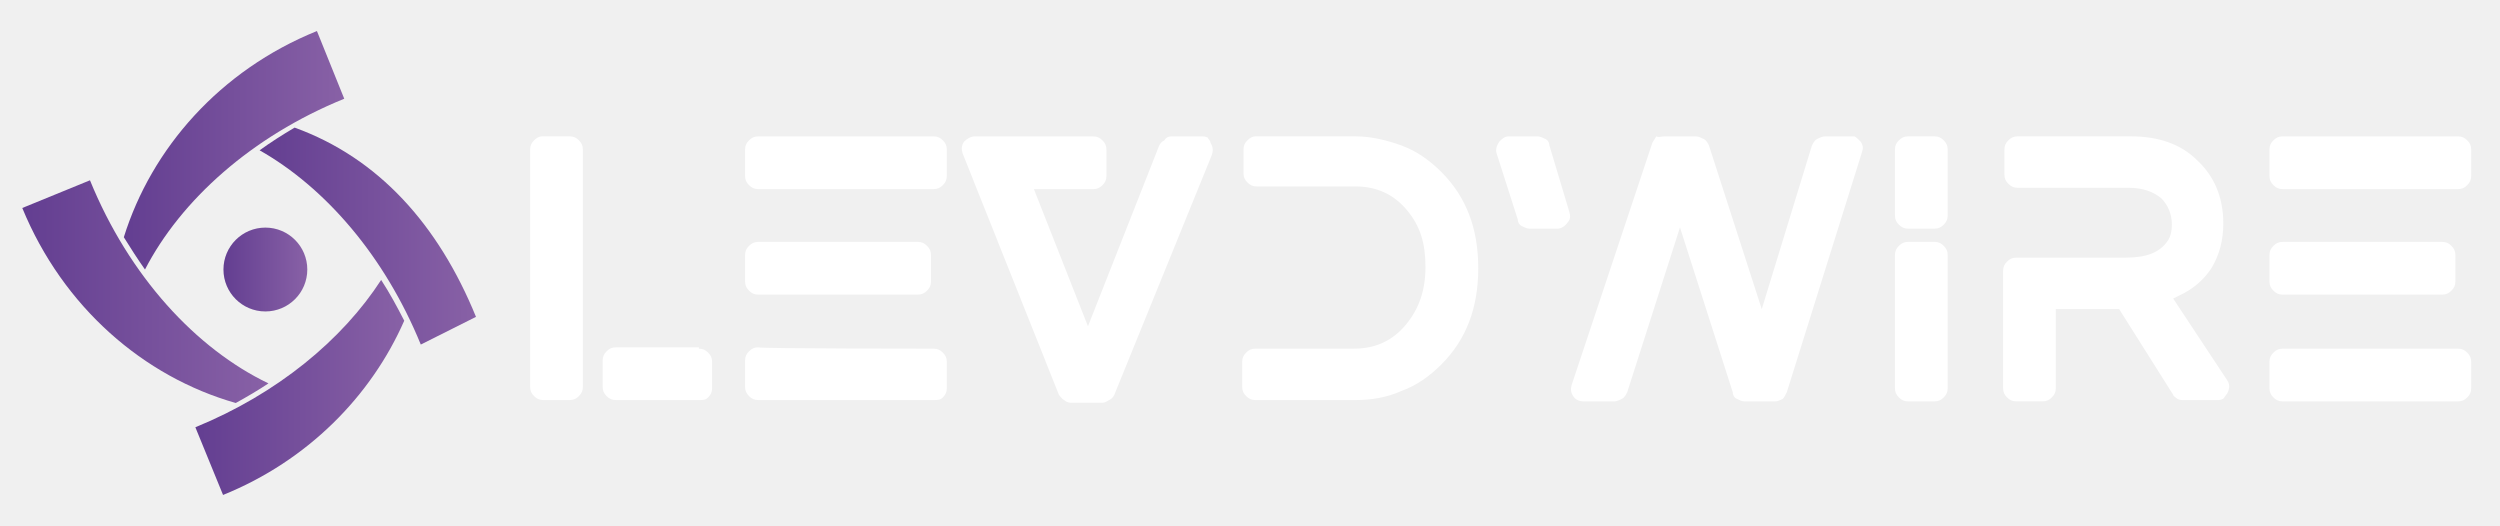
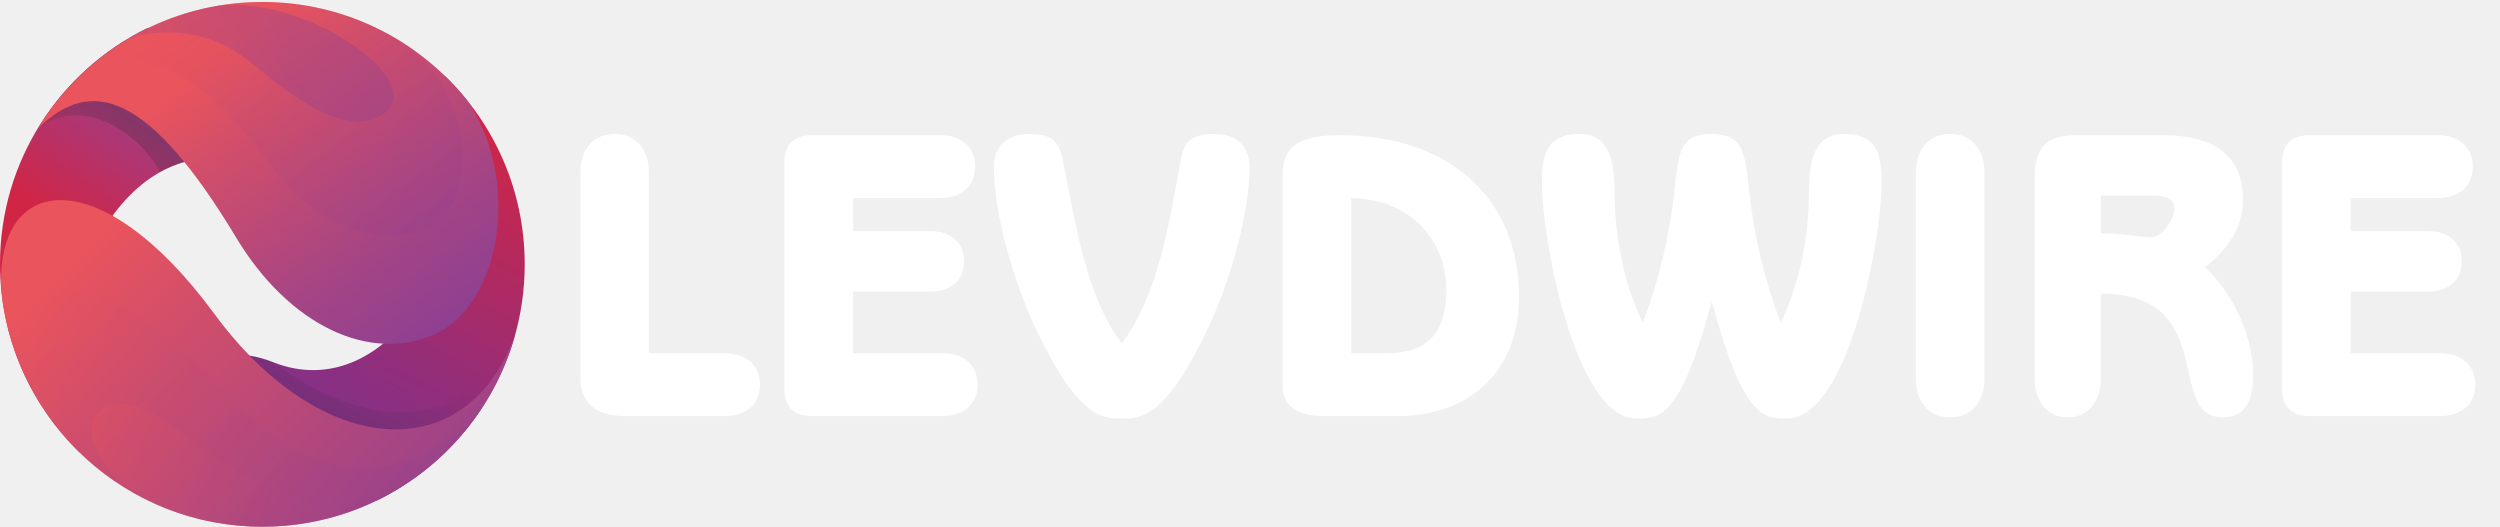
- <svg xmlns="http://www.w3.org/2000/svg" xmlns:xlink="http://www.w3.org/1999/xlink" id="b" viewBox="0 0 808 170">
+ <svg xmlns="http://www.w3.org/2000/svg" xmlns:xlink="http://www.w3.org/1999/xlink" viewBox="0 0 808 170.23">
  <defs>
-     <linearGradient id="i" x1="63.14" y1="125.22" x2="130.65" y2="125.22" gradientUnits="userSpaceOnUse">
-       <stop offset="0" stop-color="#633e91" />
-       <stop offset="1" stop-color="#8861a6" />
+     <linearGradient id="g" x1="100.78" y1="136.38" x2="156.57" y2="37.67" gradientUnits="userSpaceOnUse">
+       <stop offset="0" stop-color="#81318a" />
+       <stop offset=".28" stop-color="#932e7a" />
+       <stop offset=".85" stop-color="#c32751" />
+       <stop offset="1" stop-color="#d12546" />
    </linearGradient>
-     <linearGradient id="k" x1="7.2" y1="94.26" x2="86.77" y2="94.26" xlink:href="#i" />
-     <linearGradient id="m" x1="40.02" y1="48.57" x2="111.26" y2="48.57" xlink:href="#i" />
-     <linearGradient id="o" x1="83.91" y1="76.3" x2="153.84" y2="76.3" xlink:href="#i" />
-     <linearGradient id="q" x1="72.22" y1="87.11" x2="99.32" y2="87.11" xlink:href="#i" />
+     <linearGradient id="h" x1="94.21" y1="151.11" x2="115.59" y2="106.33" gradientUnits="userSpaceOnUse">
+       <stop offset="0" stop-color="#35282c" />
+       <stop offset="1" stop-color="#35282c" stop-opacity="0" />
+     </linearGradient>
+     <linearGradient id="i" x1="68.31" y1="36.53" x2="36.29" y2="83.76" gradientUnits="userSpaceOnUse">
+       <stop offset="0" stop-color="#984191" />
+       <stop offset=".3" stop-color="#a63a7e" />
+       <stop offset=".9" stop-color="#ca284e" />
+       <stop offset="1" stop-color="#d12546" />
+     </linearGradient>
+     <linearGradient id="j" x1="56.18" y1="51.82" x2="36.7" y2="75.2" xlink:href="#h" />
+     <linearGradient id="k" x1="156.94" y1="187.58" x2="37.64" y2="68.28" gradientUnits="userSpaceOnUse">
+       <stop offset="0" stop-color="#904091" />
+       <stop offset=".26" stop-color="#a24486" />
+       <stop offset=".77" stop-color="#d24e6a" />
+       <stop offset="1" stop-color="#ea545c" />
+     </linearGradient>
+     <linearGradient id="l" x1="135.48" y1="167.56" x2="15.32" y2="89.88" xlink:href="#k" />
+     <linearGradient id="m" x1="134.76" y1="179.28" x2="28.34" y2="132.93" xlink:href="#k" />
+     <linearGradient id="n" x1="135.23" y1="110.63" x2="68.78" y2="19.32" gradientUnits="userSpaceOnUse">
+       <stop offset="0" stop-color="#904091" />
+       <stop offset=".26" stop-color="#a24486" />
+       <stop offset=".77" stop-color="#d24e6a" />
+       <stop offset="1" stop-color="#ea545c" />
+     </linearGradient>
+     <linearGradient id="o" x1="130.4" y1="85.98" x2="63.5" y2="-1.71" xlink:href="#k" />
+     <linearGradient id="p" x1="94.52" y1="19.46" x2="7.63" y2="55.69" xlink:href="#k" />
  </defs>
-   <g id="c">
-     <g id="d">
-       <rect id="e" width="808" height="170" fill="none" stroke-width="0" />
-       <g id="f">
-         <path id="g" d="m184.12,44.07c1.28,0,2.13.43,2.98,1.28.85.85,1.28,1.7,1.28,2.98v76.71c0,1.28-.43,2.13-1.28,2.98-.85.85-1.7,1.28-2.98,1.28h-8.52c-1.28,0-2.13-.43-2.98-1.28s-1.28-1.7-1.28-2.98V48.33c0-1.28.43-2.13,1.28-2.98s1.7-1.28,2.56-1.28h8.95Zm41.77,68.62c1.28,0,2.13.43,2.98,1.28s1.28,1.7,1.28,2.98v8.52c0,1.28-.43,2.13-1.28,2.98s-1.7.85-2.98.85h-26.85c-1.28,0-2.13-.43-2.98-1.28-.85-.85-1.28-1.7-1.28-2.98v-8.52c0-1.28.43-2.13,1.28-2.98.85-.85,1.7-1.28,2.98-1.28h26.85v.43Zm75.86,0c1.28,0,2.13.43,2.98,1.28s1.28,1.7,1.28,2.98v8.52c0,1.28-.43,2.13-1.28,2.98s-1.7.85-2.98.85h-56.68c-1.28,0-2.13-.43-2.98-1.28-.85-.85-1.28-1.7-1.28-2.98v-8.52c0-1.28.43-2.13,1.28-2.98.85-.85,1.7-1.28,2.98-1.28,0,.43,56.68.43,56.68.43Zm-56.68-17.47c-1.28,0-2.13-.43-2.98-1.28-.85-.85-1.28-1.7-1.28-2.98v-8.52c0-1.28.43-2.13,1.28-2.98.85-.85,1.7-1.28,2.98-1.28h51.57c1.28,0,2.13.43,2.98,1.28s1.28,1.7,1.28,2.98v8.52c0,1.28-.43,2.13-1.28,2.98s-1.7,1.28-2.98,1.28h-51.57Zm56.68-51.14c1.28,0,2.13.43,2.98,1.28.85.85,1.28,1.7,1.28,2.98v8.52c0,1.28-.43,2.13-1.28,2.98s-1.7,1.28-2.98,1.28h-56.68c-1.28,0-2.13-.43-2.98-1.28s-1.28-1.7-1.28-2.98v-8.52c0-1.28.43-2.13,1.28-2.98.85-.85,1.7-1.28,2.98-1.28h56.68Zm89.5,2.13c.85,1.28.85,2.56.43,3.84l-31.54,77.57c-.43.85-.85,1.28-1.7,1.7s-1.28.85-2.13.85h-10.23c-.85,0-1.7-.43-2.13-.85-.85-.43-1.28-1.28-1.7-1.7l-31.11-77.99c-.43-1.28-.43-2.56.43-3.84.85-.85,2.13-1.7,3.41-1.7h38.36c1.28,0,2.13.43,2.98,1.28s1.28,1.7,1.28,2.98v8.52c0,1.28-.43,2.13-1.28,2.98s-1.7,1.28-2.98,1.28h-19.18l17.47,44.32,23.01-58.39c.43-.85.85-1.28,1.7-1.7.43-.85,1.28-1.28,2.13-1.28h9.8c.85,0,1.28,0,2.13.43,0,.43.85.85.85,1.7h0Zm61.8.85c4.69,1.7,8.95,4.69,12.79,8.52,8.1,8.1,11.93,18.33,11.93,31.11s-3.84,23.01-11.93,31.11c-3.84,3.84-8.1,6.82-12.79,8.52-4.69,2.13-9.8,2.98-14.92,2.98h-32.39c-1.28,0-2.13-.43-2.98-1.28s-1.28-1.7-1.28-2.98v-8.1c0-1.28.43-2.13,1.28-2.98.85-.85,1.7-1.28,2.98-1.28h31.96c6.82,0,12.36-2.56,16.62-7.67,4.26-5.11,6.39-11.08,6.39-18.75s-1.7-13.21-5.97-18.33c-4.26-5.11-9.8-7.67-16.62-7.67h-31.96c-1.28,0-2.13-.43-2.98-1.28s-1.28-1.7-1.28-2.98v-7.67c0-1.28.43-2.13,1.28-2.98.85-.85,1.7-1.28,2.56-1.28h32.39c5.11,0,10.23,1.28,14.92,2.98Zm148.31-1.28c.85,1.28.85,2.13.43,3.41l-24.29,77.57c-.43.85-.85,1.7-1.28,2.13-.85.43-1.7.85-2.56.85h-9.8c-.85,0-1.7-.43-2.56-.85s-1.28-1.28-1.28-2.13l-17.05-53.27-17.05,53.27c-.43.85-.85,1.7-1.7,2.13-.85.43-1.7.85-2.56.85h-9.8c-1.28,0-2.56-.43-3.41-1.7-.85-1.28-.85-2.56-.43-3.84l26-77.99c.43-.85.85-1.28,1.28-2.13.85.43,1.7,0,2.56,0h10.23c.85,0,1.7.43,2.56.85s1.28,1.28,1.7,2.13l17.05,52.85,16.2-52.85c.43-.85.85-1.7,1.7-2.13.85-.43,1.7-.85,2.56-.85h9.38c.43,0,1.28.85,2.13,1.7h0Zm-100.58,1.28l6.39,21.31c.43,1.28.43,2.56-.43,3.41-.85,1.28-2.13,2.13-3.41,2.13h-8.95c-.85,0-1.7-.43-2.56-.85-.85-.43-1.28-1.28-1.28-2.13l-6.82-21.31c-.43-1.28,0-2.56.85-3.84.85-.85,1.7-1.7,2.98-1.7h9.38c.85,0,1.7.43,2.56.85s1.28,1.28,1.28,2.13h0Zm124.45,31.11c1.28,0,2.13.43,2.98,1.28s1.28,1.7,1.28,2.98v43.04c0,1.28-.43,2.13-1.28,2.98-.85.85-1.7,1.28-2.98,1.28h-8.52c-1.28,0-2.13-.43-2.98-1.28-.85-.85-1.28-1.7-1.28-2.98v-43.04c0-1.28.43-2.13,1.28-2.98.85-.85,1.7-1.28,2.98-1.28h8.52Zm0-34.1c1.28,0,2.13.43,2.98,1.28.85.85,1.28,1.7,1.28,2.98v21.31c0,1.28-.43,2.13-1.28,2.98-.85.85-1.7,1.28-2.98,1.28h-8.52c-1.28,0-2.13-.43-2.98-1.28s-1.28-1.7-1.28-2.98v-21.31c0-1.28.43-2.13,1.28-2.98.85-.85,1.7-1.28,2.98-1.28h8.52Zm77.14,52.42l17.47,26.42c.85,1.28.85,2.56,0,4.26-.43.43-.85,1.28-1.28,1.7-.85.43-1.28.43-2.13.43h-10.65c-.85,0-1.28,0-2.13-.43-.43-.43-1.28-.85-1.28-1.28l-17.47-27.7h-20.46v25.57c0,1.28-.43,2.13-1.28,2.98s-1.7,1.28-2.98,1.28h-8.52c-1.28,0-2.13-.43-2.98-1.28s-1.28-1.7-1.28-2.98v-37.93c0-1.28.43-2.13,1.28-2.98s1.7-1.28,2.98-1.28h35.37c6.82,0,11.08-1.7,13.64-5.54.85-1.28,1.28-2.98,1.28-5.11,0-3.41-1.28-6.39-3.41-8.52-2.56-2.13-5.97-3.41-10.65-3.41h-35.8c-1.28,0-2.13-.43-2.98-1.28s-1.28-1.7-1.28-2.98v-8.1c0-1.28.43-2.13,1.28-2.98.85-.85,1.7-1.28,2.98-1.28h36.65c8.95,0,16.2,2.56,21.31,7.67,5.54,5.11,8.52,11.93,8.52,20.46,0,5.54-1.28,10.23-3.84,14.49-2.56,3.84-5.97,6.82-10.65,8.95l-1.7.85Zm92.06,16.2c1.28,0,2.13.43,2.98,1.28.85.85,1.28,1.7,1.28,2.98v8.52c0,1.28-.43,2.13-1.28,2.98s-1.7,1.28-2.98,1.28h-56.68c-1.28,0-2.13-.43-2.98-1.28s-1.28-1.7-1.28-2.98v-8.52c0-1.28.43-2.13,1.28-2.98s1.7-1.28,2.98-1.28h56.68Zm-56.68-17.47c-1.28,0-2.13-.43-2.98-1.28s-1.28-1.7-1.28-2.98v-8.52c0-1.28.43-2.13,1.28-2.98s1.7-1.28,2.98-1.28h51.57c1.28,0,2.13.43,2.98,1.28s1.28,1.7,1.28,2.98v8.52c0,1.28-.43,2.13-1.28,2.98s-1.7,1.28-2.98,1.28h-51.57Zm56.68-51.14c1.28,0,2.13.43,2.98,1.28.85.85,1.28,1.7,1.28,2.98v8.52c0,1.28-.43,2.13-1.28,2.98s-1.7,1.28-2.98,1.28h-56.68c-1.28,0-2.13-.43-2.98-1.28s-1.28-1.7-1.28-2.98v-8.52c0-1.28.43-2.13,1.28-2.98s1.7-1.28,2.98-1.28h56.68Z" fill="#fff" stroke-width="0" />
-       </g>
-       <g id="h">
-         <path id="j" d="m130.65,103.65c-2.36-4.6-4.72-8.95-7.46-13.18-12.56,19.39-33.57,36.8-60.05,47.62l8.95,21.88c27.35-11.06,47.86-31.95,58.56-56.32Z" fill="url(#i)" stroke-width="0" />
-         <path id="l" d="m76.2,130.25c3.61-1.99,7.21-4.1,10.57-6.34-23.37-11.19-45.01-34.56-57.69-65.64l-21.88,8.95c13.18,32.08,39.29,54.58,69,63.03Z" fill="url(#k)" stroke-width="0" />
-         <path id="n" d="m111.26,31.91l-8.83-21.88c-31.33,12.68-53.46,37.92-62.41,66.64,2.24,3.61,4.48,7.09,6.84,10.44,11.56-22.38,34.44-43.02,64.4-55.2Z" fill="url(#m)" stroke-width="0" />
-         <path id="p" d="m153.84,102.41c-12.18-29.84-31.52-51.35-58.62-61.17-3.98,2.36-7.71,4.72-11.31,7.34,21.26,12.06,40.41,34.19,52.09,62.78l17.84-8.95Z" fill="url(#o)" stroke-width="0" />
-         <circle id="r" cx="85.77" cy="87.11" r="13.55" fill="url(#q)" stroke-width="0" />
+   <g isolation="isolate">
+     <g id="b">
+       <g id="c">
+         <rect id="d" width="808" height="170" fill="none" stroke-width="0" />
+         <path id="e" d="m187.56,121.81V55.7c0-6.99,3.83-12.4,11.08-12.4s11.08,5.41,11.08,12.4v58.46h24.54c6.33,0,11.35,3.43,11.35,10.16s-5.01,10.16-11.35,10.16h-32.07c-11.08,0-14.65-5.54-14.65-12.67Zm88.15-7.65h28.9c6.33,0,11.35,3.43,11.35,10.16s-5.01,10.16-11.35,10.16h-42.23c-5.94,0-8.84-3.3-8.84-8.45V52.14c0-5.15,2.9-8.45,8.84-8.45h41.44c6.33,0,11.35,3.43,11.35,10.16s-5.01,10.16-11.35,10.16h-28.11v10.69h24.94c6.2,0,10.95,3.3,10.95,9.77s-4.75,9.77-10.95,9.77h-24.94v19.93h0Zm116.79-70.86c6.86,0,11.35,3.69,11.35,10.82,0,15.31-6.6,37.34-13.06,51.2-13.99,29.96-22.17,29.96-28.24,29.96s-14.25,0-28.24-29.96c-6.47-13.86-13.06-35.89-13.06-51.2,0-7.13,4.49-10.82,11.35-10.82,9.5,0,10.03,4.09,11.35,10.82,3.96,20.06,7.52,42.23,18.61,56.87,11.08-14.65,15.04-36.69,18.61-56.87,1.19-6.73,1.85-10.82,11.35-10.82Zm22.04,81.68V56.49c0-9.5,5.81-12.8,18.61-12.8,35.1,0,57.8,20.32,57.8,52.12,0,24.54-16.23,38.66-39.32,38.66h-24.15c-9.24,0-12.93-4.22-12.93-9.5Zm22.17-60.97v50.14h10.69c7.52,0,20.06-1.06,20.06-20.19,0-18.08-13.33-29.69-30.75-29.96Zm92.24,71.26c-20.19,0-30.61-59.25-30.61-75.61,0-8.71.79-16.36,12.27-16.36,9.37,0,11.22,8.45,11.22,19,0,12.54,2.51,28.5,9.11,41.96,5.28-13.59,8.71-28.24,10.29-43.15,1.32-12.27,1.85-17.81,11.88-17.81s10.82,5.54,12.14,17.81c1.58,14.91,5.01,29.56,10.29,43.15,6.6-13.46,9.11-29.43,9.11-41.96,0-10.56,1.85-19,11.22-19,11.48,0,12.27,7.65,12.27,16.36,0,16.36-10.42,75.61-30.61,75.61-7.39,0-14.12,0-24.15-37.48h-.26c-10.03,37.48-16.76,37.48-24.15,37.48h0Zm90.26-12.93V55.83c0-7.13,3.83-12.54,11.08-12.54s11.08,5.41,11.08,12.54v66.51c0,7.13-3.83,12.54-11.08,12.54s-11.08-5.41-11.08-12.54Zm38.4.13V57.95c0-10.16,3.43-14.25,13.59-14.25h28.24c15.84,0,25.47,6.6,25.47,20.45,0,10.03-4.88,15.97-12.27,22.3,9.5,8.71,15.57,22.7,15.57,34.71,0,7.92-2.24,13.72-9.77,13.72-19,0-.79-39.98-39.46-39.98v27.58c0,6.99-3.83,12.4-10.69,12.4s-10.69-5.41-10.69-12.4h0Zm21.38-59.25v12.14c5.81,0,13.2,1.32,16.36,1.32,3.69,0,7.39-6.07,7.39-9.11s-2.24-4.35-6.33-4.35h-17.42Zm80.76,50.94h28.9c6.33,0,11.35,3.43,11.35,10.16s-5.01,10.16-11.35,10.16h-42.23c-5.94,0-8.84-3.3-8.84-8.45V52.14c0-5.15,2.9-8.45,8.84-8.45h41.44c6.33,0,11.35,3.43,11.35,10.16s-5.01,10.16-11.35,10.16h-28.11v10.69h24.94c6.2,0,10.95,3.3,10.95,9.77s-4.75,9.77-10.95,9.77h-24.94v19.93h0Z" fill="#fff" stroke-width="0" />
+         <g id="f">
+           <path d="m169.59,85.44c0-23.94-9.92-45.56-25.88-60.98,15.75,54.6-17.83,107.54-55.43,92.6-41.24-16.38-68.53,53.17,33.67,44.61,28.21-13.77,47.64-42.73,47.64-76.24Z" fill="url(#g)" stroke-width="0" />
+           <path d="m88.28,117.07c-41.24-16.38-68.53,53.17,33.67,44.61,20.04-9.79,37.4-32.95,44.76-54.25-17.05,36.41-52.63,29.21-78.43,9.65Z" fill="url(#h)" mix-blend-mode="overlay" opacity=".27" stroke-width="0" />
+           <path d="m0,85.32c0,23.94,9.92,45.56,25.88,60.98-15.75-54.6,17.83-107.54,55.43-92.6C122.55,70.07,149.84.52,47.64,9.08,19.43,22.86,0,51.82,0,85.32Z" fill="url(#i)" stroke-width="0" />
+           <path d="m47.64,9.08c-14.75,7.2-27.09,18.56-35.52,32.55,14.55-11.26,32.99,1.5,39.62,13.99,8.89-4.97,19.07-6.1,29.57-1.93C122.55,70.07,149.84.52,47.64,9.08Z" fill="url(#j)" mix-blend-mode="overlay" opacity=".27" stroke-width="0" />
+           <path d="m69.26,101.42C32.36,51.2-1.96,56.01.47,94.38c4.47,42.63,40.52,75.86,84.33,75.86,39.23,0,72.23-26.64,81.92-62.81-15.1,43.82-62.5,41.57-97.45-6.01Z" fill="url(#k)" stroke-width="0" />
+           <path d="m75.8,129.85c-24.9-27.2-43.65-38.01-57.58-34.38-10.84,2.83-14.87,18.39-2.77,38.77,15.35,21.77,40.69,35.99,69.35,35.99,30.54,0,57.31-16.15,72.24-40.37-22.62,29.89-56.41,27.1-81.23-.01Z" fill="url(#l)" mix-blend-mode="color-dodge" opacity=".31" stroke-width="0" />
+           <path d="m130.36,156.96c-53.64,19.06-72.99-32.89-95.24-25.78-11.81,3.77-4.48,24.8,20.16,33.77,9.21,3.36,19.13,5.28,29.51,5.28,16.77,0,32.41-4.87,45.57-13.28Z" fill="url(#m)" mix-blend-mode="color-dodge" opacity=".31" stroke-width="0" />
+           <path d="m150.77,32.17C135.22,12.94,111.45.64,84.8.64,54.06.64,27.14,17,12.27,41.48c17.33-17.02,35.95-11.4,64.1,35.37,17.05,28.33,43.14,40.6,64.22,31.13,21.19-9.52,28.22-49.83,10.18-75.81Z" fill="url(#n)" stroke-width="0" />
+           <path d="m133.02,15.69C119.33,6.21,102.71.64,84.8.64c-22.87,0-43.62,9.06-58.87,23.77,7.26-6.21,31.14-14.43,62.21,29.93,14.37,20.51,41.31,27.06,53.5,16.97,12.98-10.75,10.24-39.35-8.63-55.63Z" fill="url(#o)" mix-blend-mode="color-dodge" opacity=".31" stroke-width="0" />
+           <path d="m70.28,1.88c-10.31,1.78-19.99,5.42-28.67,10.57.18-.07,21.04-7.9,40.08,8.25,16.33,13.85,32.15,23.38,42.33,16.04C138.69,26.17,98.68-1.72,70.28,1.88Z" fill="url(#p)" mix-blend-mode="color-dodge" opacity=".37" stroke-width="0" />
+         </g>
      </g>
    </g>
  </g>
</svg>
